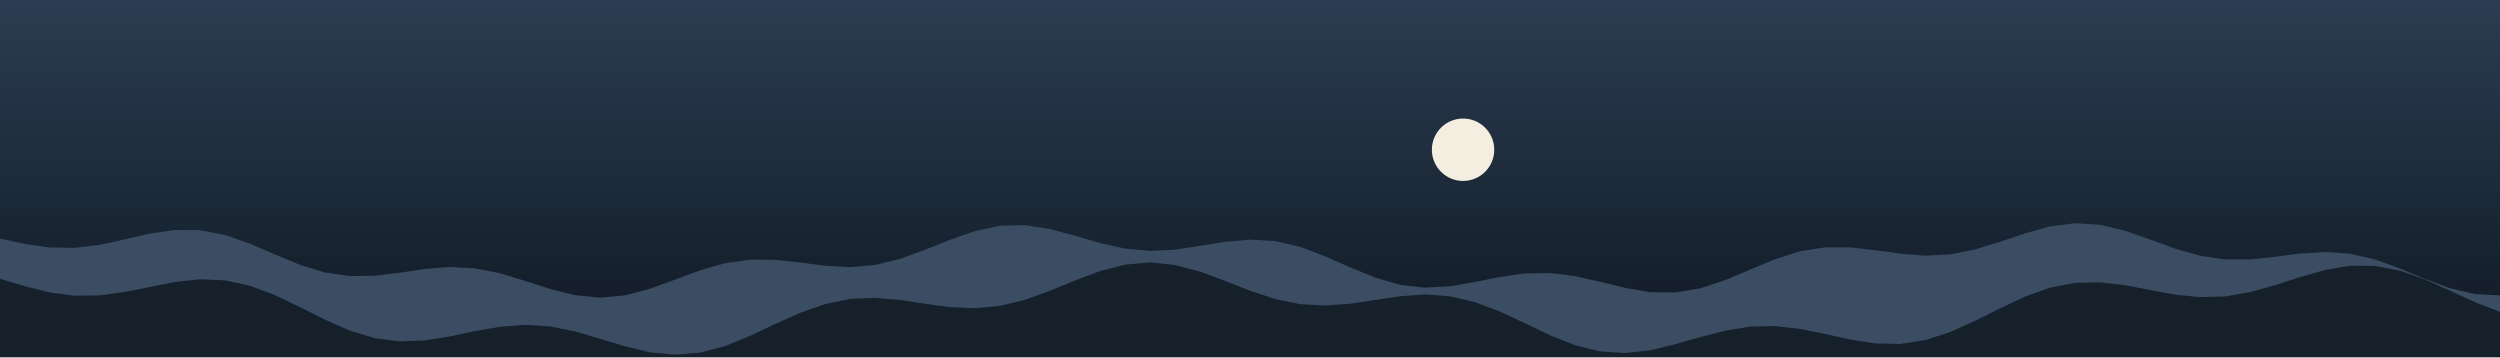
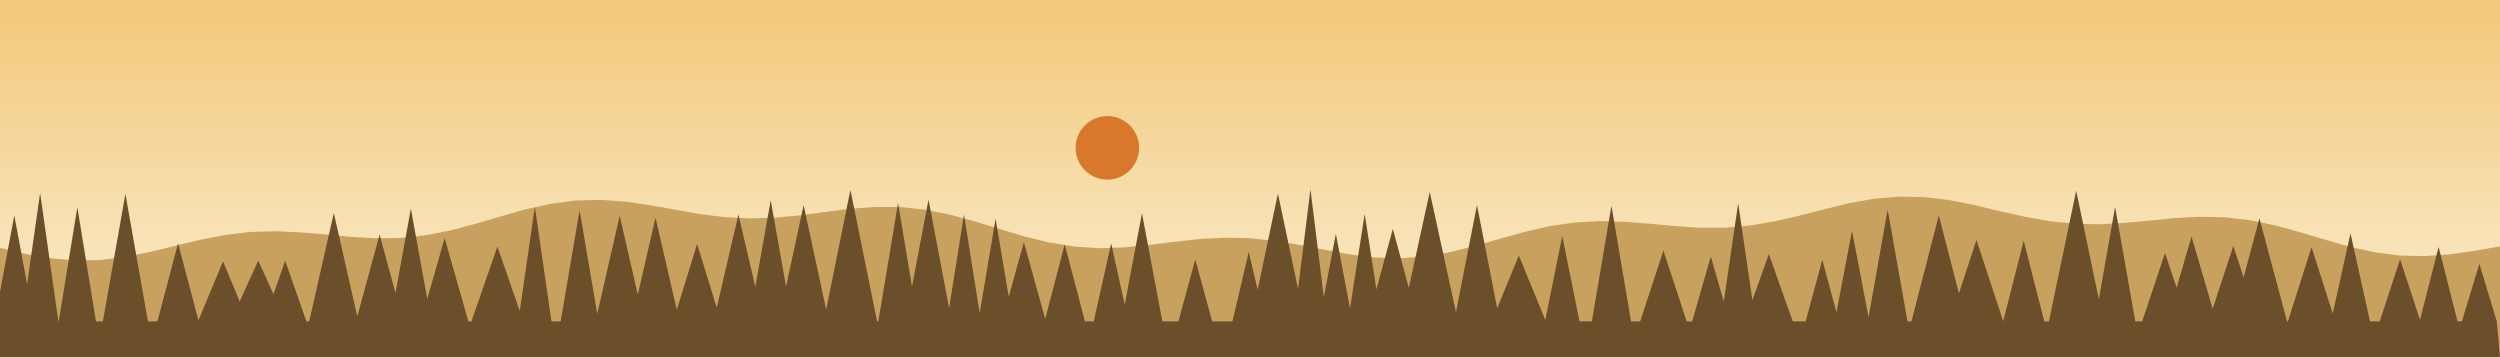
<svg xmlns="http://www.w3.org/2000/svg" viewBox="0 0 1400 200" width="1400" height="200">
  <defs>
    <linearGradient id="cielo" x1="0" y1="0" x2="0" y2="1">
-       <stop offset="0" stop-color="#2B3D52" />
-       <stop offset="1" stop-color="#0F1822" />
+       <stop offset="0" stop-color="#F2C879" />
+       <stop offset="1" stop-color="#FBEFD5" />
    </linearGradient>
  </defs>
  <rect width="1400" height="200" fill="url(#cielo)" />
-   <circle cx="819.318" cy="83.858" r="17.471" fill="#F4EEE1" />
-   <polygon points="0,133.6 14,136.6 28,138.6 42,138.8 56,137.1 70,134 84,130.8 98,128.8 112,128.9 126,131.6 140,136.5 154,142.5 168,148.3 182,152.6 196,154.6 210,154.4 224,152.7 238,150.6 252,149.5 266,150.3 280,153 294,157.3 308,161.8 322,165.3 336,166.7 350,165.4 364,161.7 378,156.6 392,151.4 406,147.4 420,145.4 434,145.5 448,147 462,148.8 476,149.6 490,148.4 504,145 518,139.9 532,134.3 546,129.4 560,126.4 574,126.1 588,128.3 602,132 616,136.1 630,139.2 644,140.5 658,139.8 672,137.7 686,135.4 700,134.2 714,135 728,138.2 742,143.5 756,149.7 770,155.4 784,159.5 798,161.1 812,160.3 826,157.9 840,155.1 854,153.1 868,152.9 882,154.6 896,157.8 910,161.2 924,163.6 938,163.8 952,161.5 966,156.9 980,151 994,145.2 1008,140.7 1022,138.5 1036,138.5 1050,140.1 1064,142 1078,143.2 1092,142.5 1106,139.7 1120,135.4 1134,130.7 1148,126.8 1162,125 1176,125.9 1190,129.2 1204,134.1 1218,139.2 1232,143.2 1246,145.3 1260,145.3 1274,143.8 1288,142 1302,141.1 1316,142.1 1330,145.3 1344,150.4 1358,156.2 1372,161.4 1386,164.7 1400,165.4 1400,200 0,200" fill="#3A4D63" />
-   <polygon points="0,156.1 14,160.3 28,163.8 42,165.6 56,165.4 70,163.5 84,160.7 98,157.9 112,156.4 126,157 140,160 154,165.3 168,172 182,179 196,185.2 210,189.4 224,191.2 238,190.6 252,188.4 266,185.4 280,183 294,181.9 308,182.8 322,185.6 336,189.7 350,193.9 364,197.3 378,198.6 392,197.5 406,193.8 420,188.1 434,181.5 448,175.2 462,170.3 476,167.4 490,166.8 504,168 518,170.1 532,172 546,172.6 560,171.3 574,167.9 588,162.8 602,157.1 616,151.8 630,148.2 644,146.9 658,148.4 672,152.1 686,157.3 700,162.8 714,167.4 728,170.3 742,171.1 756,170.1 770,168 784,165.9 798,164.9 812,165.9 826,169.2 840,174.5 854,181 868,187.7 882,193.3 896,196.8 910,197.7 924,196.2 938,192.8 952,188.8 966,185.2 980,182.9 994,182.6 1008,184.2 1022,187 1036,190.1 1050,192.3 1064,192.6 1078,190.5 1092,186 1106,179.7 1120,172.7 1134,166.1 1148,161.1 1162,158.4 1176,158.1 1190,159.7 1204,162.4 1218,165 1232,166.4 1246,166 1260,163.6 1274,159.7 1288,155.2 1302,151.2 1316,148.8 1330,148.9 1344,151.6 1358,156.5 1372,162.8 1386,169.2 1400,174.6 1400,200 0,200" fill="#16202B" />
+   <circle cx="620.123" cy="82.792" r="17.785" fill="#D9772B" />
+   <polygon points="0,138.8 14,142.1 28,144.6 42,145.9 56,145.6 70,143.9 84,141.1 98,137.7 112,134.3 126,131.6 140,129.9 154,129.5 168,130.1 182,131.3 196,132.6 210,133.4 224,133.3 238,131.8 252,129.1 266,125.4 280,121.3 294,117.3 308,114.2 322,112.3 336,111.9 350,112.9 364,114.9 378,117.4 392,119.9 406,121.6 420,122.3 434,121.9 448,120.6 462,118.7 476,116.9 490,115.9 504,115.9 518,117.4 532,120.2 546,124 560,128.3 574,132.5 588,135.9 602,138.1 616,139 630,138.5 644,137.1 658,135.4 672,133.8 686,133.1 700,133.4 714,134.9 728,137.2 742,139.9 756,142.5 770,144.2 784,144.7 798,143.6 812,141.2 826,137.7 840,133.7 854,129.8 868,126.6 882,124.6 896,123.8 910,124.2 924,125.3 938,126.6 952,127.5 966,127.5 980,126.3 994,123.9 1008,120.7 1022,117.1 1036,113.7 1050,111.2 1064,110.1 1078,110.4 1092,112.1 1106,114.9 1120,118.3 1134,121.4 1148,123.9 1162,125.3 1176,125.6 1190,124.8 1204,123.5 1218,122.1 1232,121.4 1246,121.7 1260,123.3 1274,126.2 1288,130 1302,134.2 1316,138.2 1330,141.3 1344,143.1 1358,143.4 1372,142.4 1386,140.4 1400,138 1400,200 0,200" fill="#C9A15E" />
+   <polygon points="0,200 -20.617,179.971 -10,132.278 0.617,179.971 -3.073,179.971 8.002,120.62 19.078,179.971 12.224,179.971 22.461,108.073 32.699,179.971 32.879,179.971 43.313,116.101 53.748,179.971 57.599,179.971 70.228,108.594 82.856,179.971 88.147,179.971 99.715,136.264 111.283,179.971 110.899,179.971 124.881,146.359 138.864,179.971 129.173,179.971 144.611,145.953 160.049,179.971 147.813,179.971 159.7,146.017 171.587,179.971 173.157,179.971 186.932,119.276 200.708,179.971 199.33,179.971 212.569,131.407 225.809,179.971 218.583,179.971 230.076,116.857 241.569,179.971 235.694,179.971 248.99,133.335 262.287,179.971 263.996,179.971 278.541,138.072 293.086,179.971 290.225,179.971 299.519,115.819 308.814,179.971 313.978,179.971 324.581,117.731 335.183,179.971 333.5,179.971 347.039,120.823 360.579,179.971 353.686,179.971 367.092,121.948 380.498,179.971 376.991,179.971 390.381,136.654 403.771,179.971 399.578,179.971 413.524,120.086 427.47,179.971 419.544,179.971 431.597,112.157 443.649,179.971 435.987,179.971 450.035,114.885 464.082,179.971 461.309,179.971 476.236,106.357 491.163,179.971 491.858,179.971 502.918,113.751 513.977,179.971 507.016,179.971 519.969,111.796 532.923,179.971 530.325,179.971 539.837,120.104 549.349,179.971 547.829,179.971 557.529,122.539 567.229,179.971 561.055,179.971 573.372,135.617 585.689,179.971 584.958,179.971 596.256,136.843 607.554,179.971 612.517,179.971 622.235,136.274 631.952,179.971 628.077,179.971 639.502,119.415 650.927,179.971 659.896,179.971 669.356,145.323 678.816,179.971 690.173,179.971 699.296,141.061 708.418,179.971 700.559,179.971 715.634,108.364 730.71,179.971 724.676,179.971 733.846,106.01 743.016,179.971 738.743,179.971 748.078,130.922 757.414,179.971 754.877,179.971 764.222,119.778 773.567,179.971 765.931,179.971 779.985,128.181 794.039,179.971 784.836,179.971 800.655,107.488 816.474,179.971 814.335,179.971 827.099,114.841 839.863,179.971 835.409,179.971 850.548,143.093 865.686,179.971 865.205,179.971 874.863,132.1 884.521,179.971 891.437,179.971 902.411,115.217 913.385,179.971 918.498,179.971 931.508,140.313 944.517,179.971 947.61,179.971 958.058,143.629 968.506,179.971 963.688,179.971 973.38,113.799 983.071,179.971 977.135,179.971 990.549,142.265 1003.96,179.971 1011.16,179.971 1020.48,145.477 1029.8,179.971 1027.44,179.971 1037.13,129.188 1046.82,179.971 1045.98,179.971 1057.09,117.35 1068.21,179.971 1070.41,179.971 1085.73,120.632 1101.04,179.971 1091.83,179.971 1106.82,134.382 1121.82,179.971 1121.77,179.971 1133.28,134.805 1144.79,179.971 1147.4,179.971 1162.66,106.784 1177.93,179.971 1173.17,179.971 1184.46,115.874 1195.75,179.971 1199.62,179.971 1212.4,141.705 1225.18,179.971 1213.4,179.971 1227.27,132.438 1241.14,179.971 1236.78,179.971 1250.65,137.745 1264.52,179.971 1249.82,179.971 1265.28,122.294 1280.75,179.971 1281.22,179.971 1294.47,138.388 1307.72,179.971 1305.37,179.971 1316.28,130.682 1327.2,179.971 1332.65,179.971 1344.06,145.183 1355.48,179.971 1355,179.971 1365.62,138.266 1376.23,179.971 1378.67,179.971 1388.44,147.733 1398.21,179.971 1400,200" fill="#6B4E2A" />
</svg>
